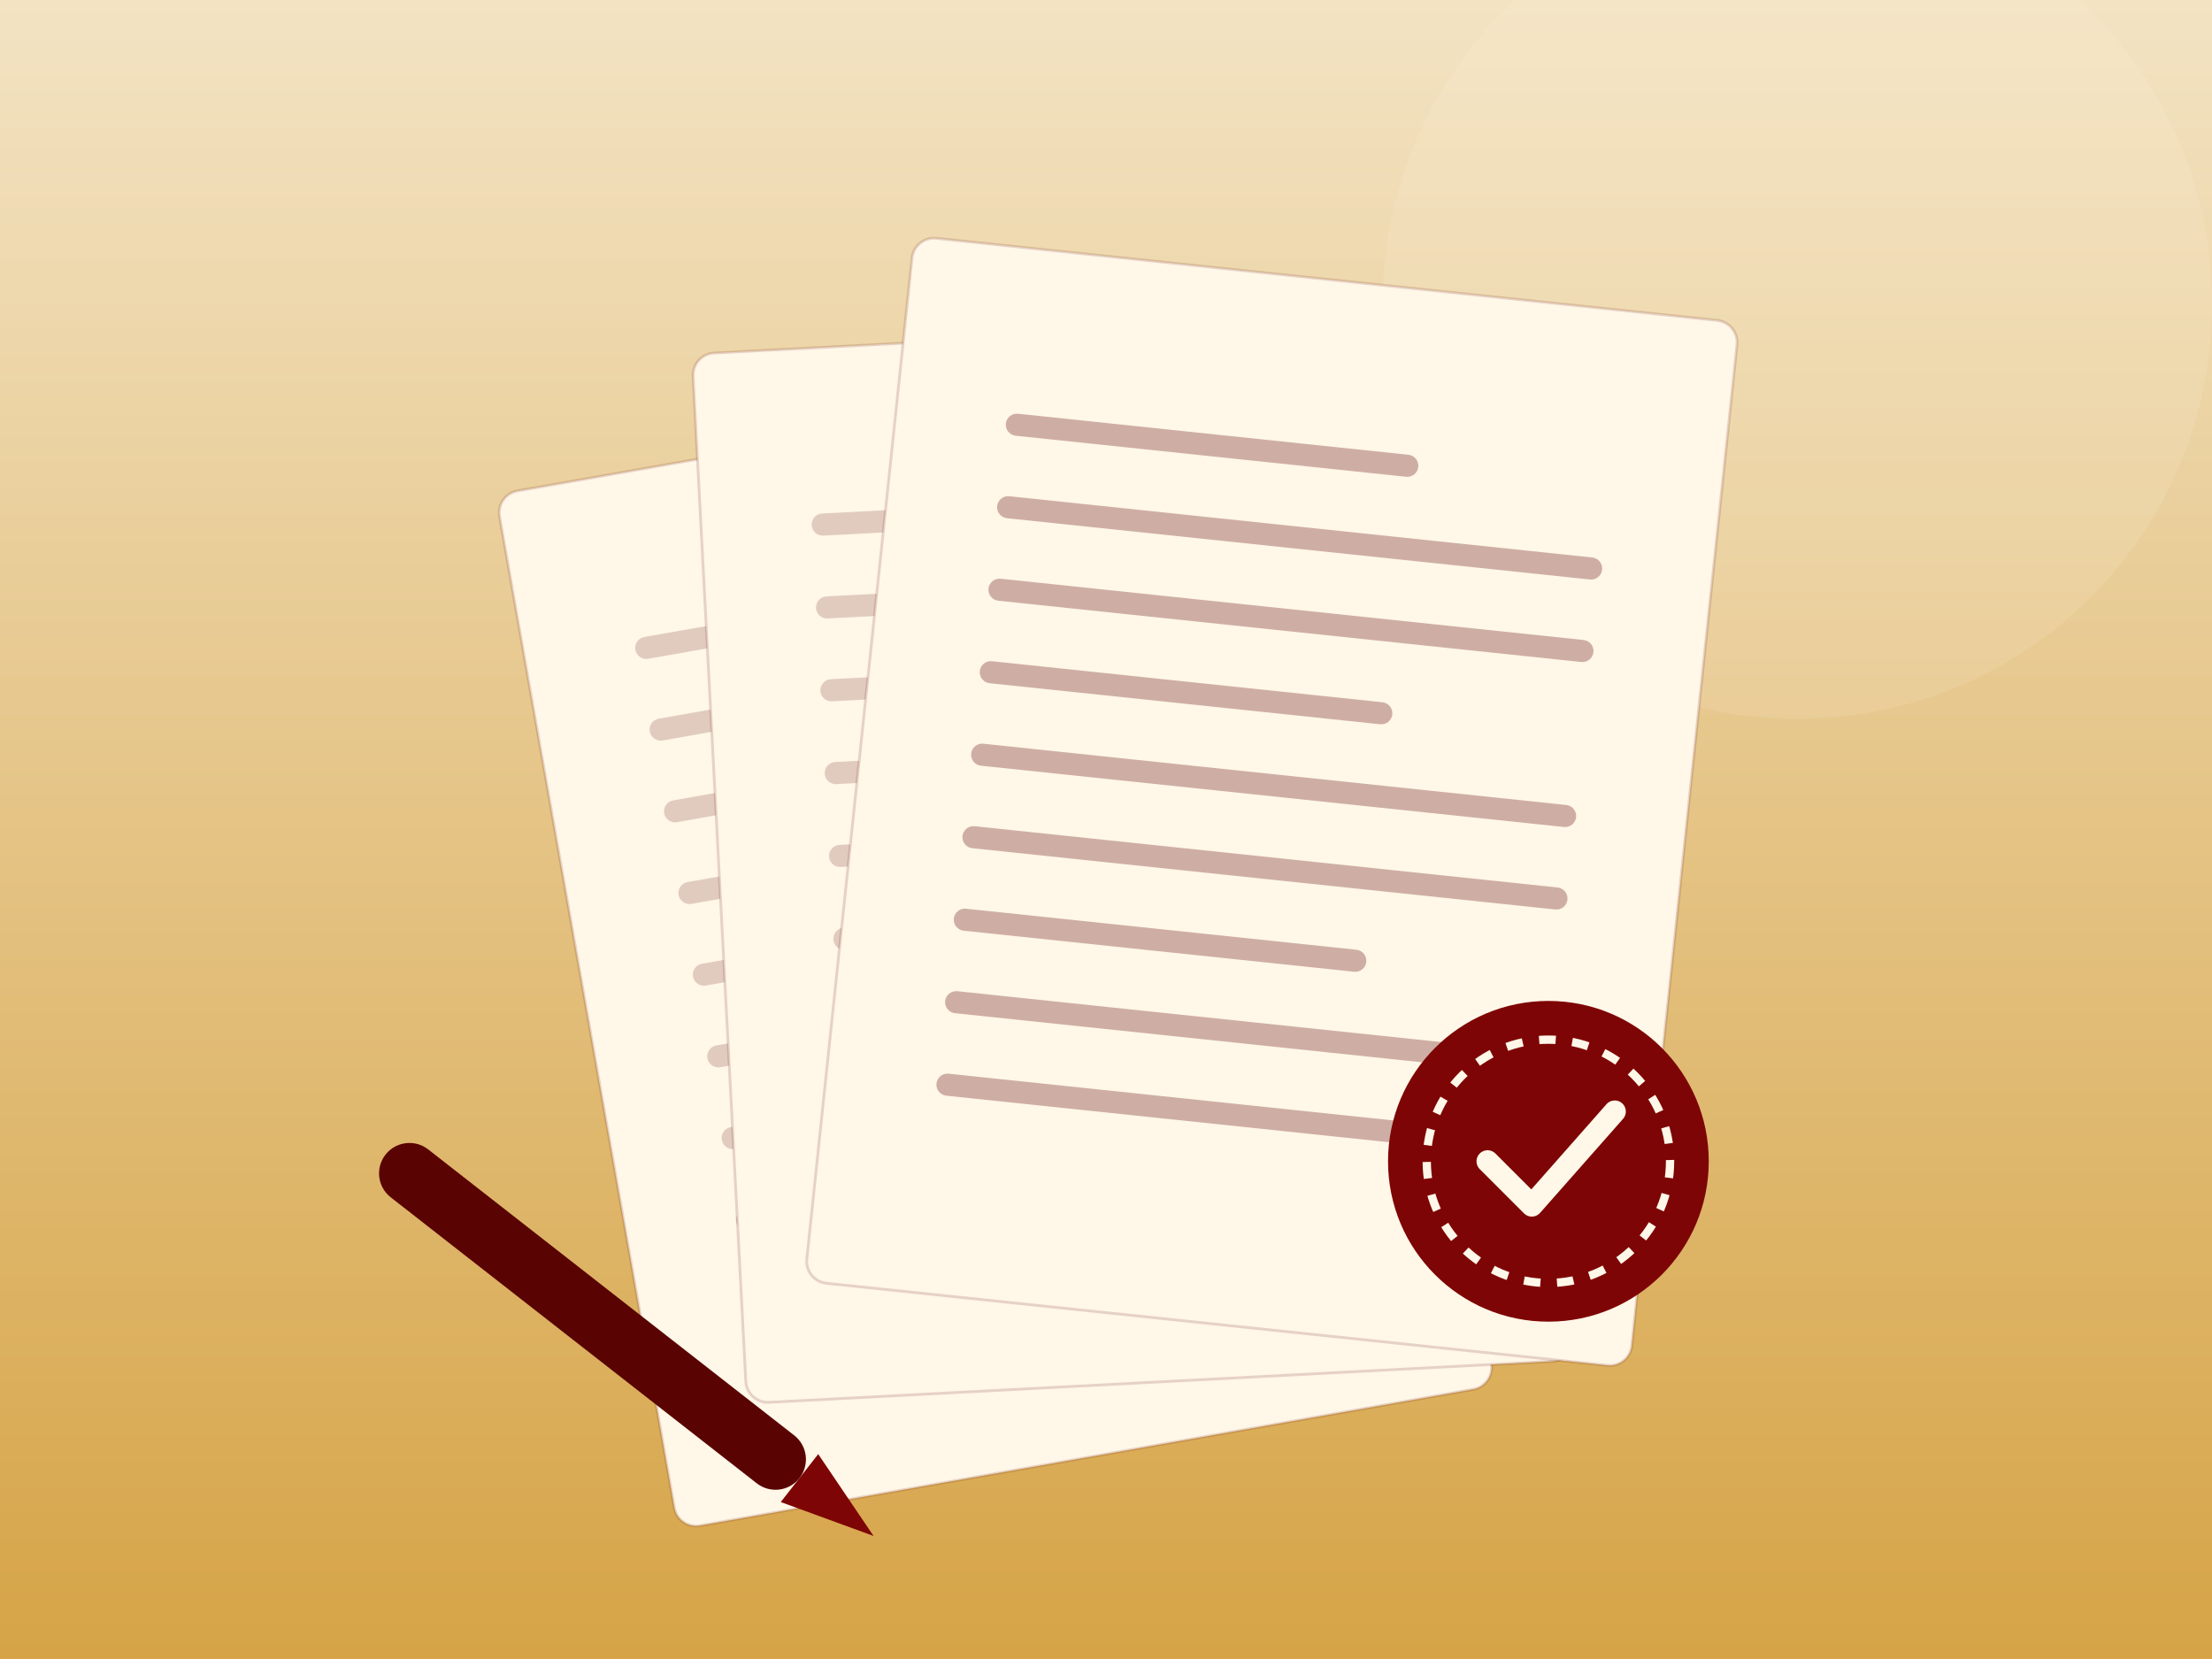
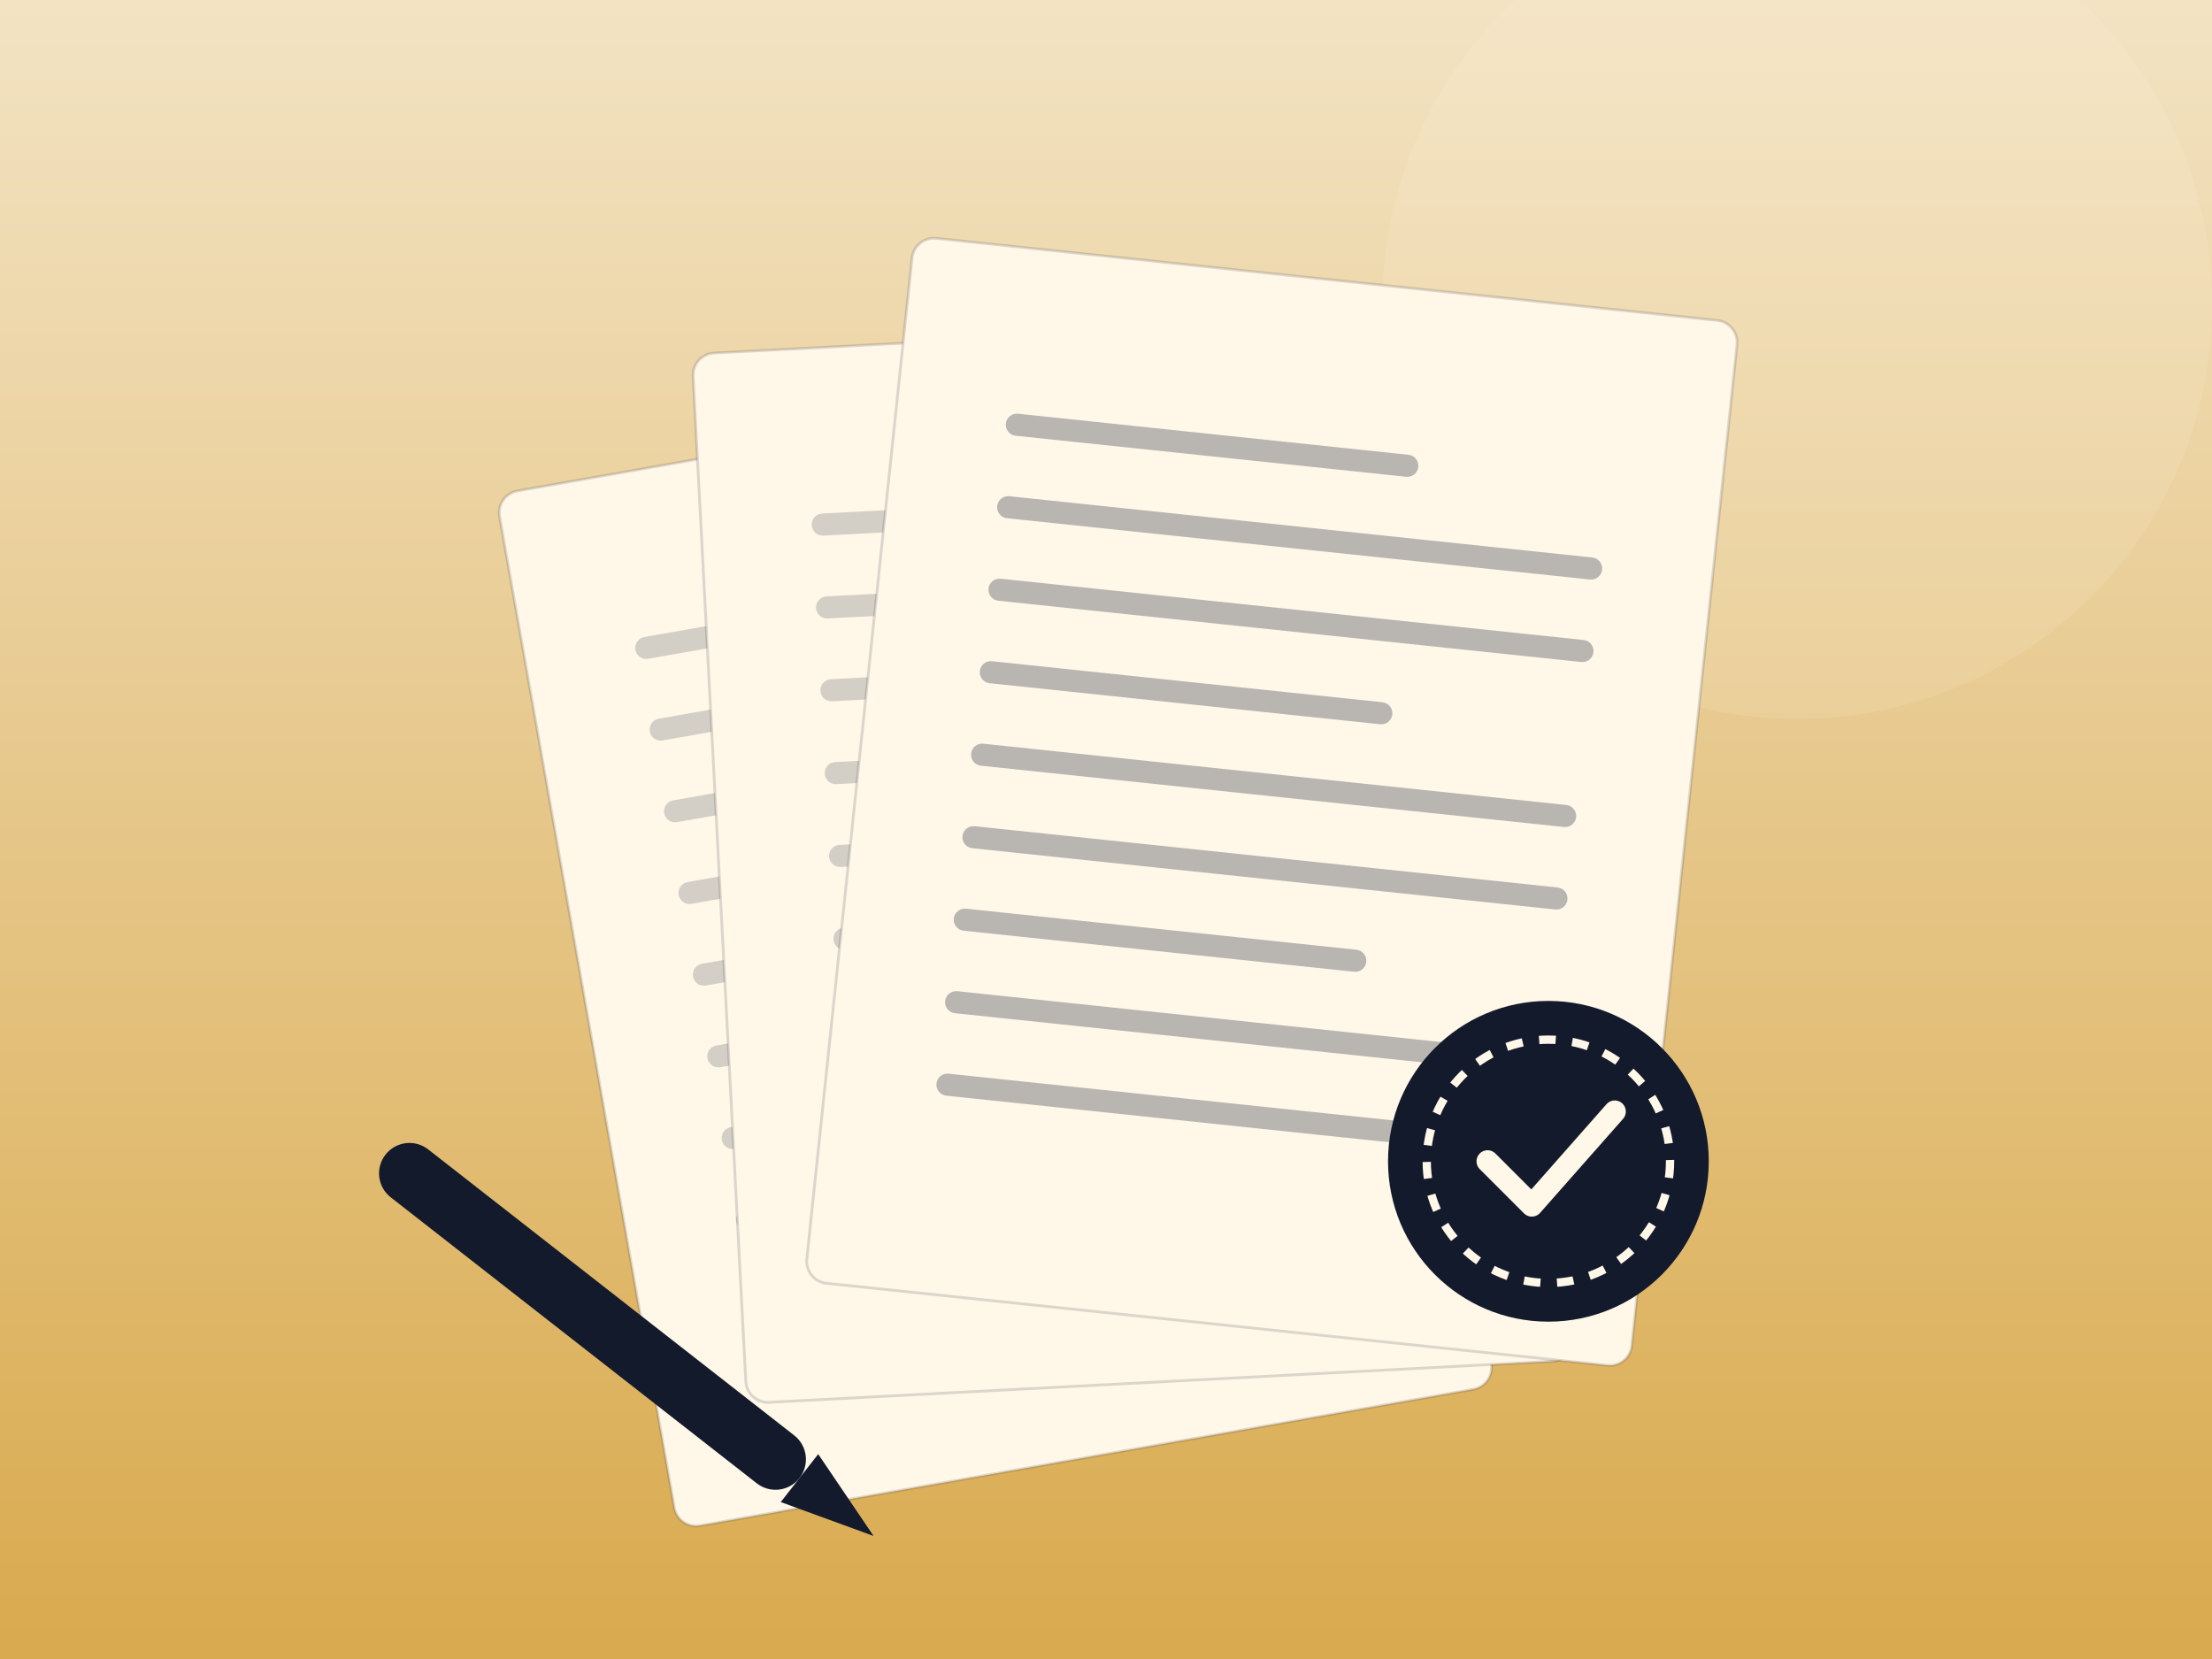
<svg xmlns="http://www.w3.org/2000/svg" viewBox="0 0 800 600" preserveAspectRatio="xMidYMid slice" role="img">
  <defs>
    <linearGradient id="sky" x1="0" y1="0" x2="0" y2="1">
      <stop offset="0" stop-color="#f3e3c3" />
-       <stop offset="1" stop-color="#d6a447" />
+       <stop offset="1" stop-color="#d9aa4e" />
    </linearGradient>
  </defs>
  <rect width="800" height="600" fill="url(#sky)" />
  <circle cx="650" cy="110" r="150" fill="#fff7e8" opacity=".12" />
  <g transform="translate(-40,30) rotate(-10 400 310)">
-     <rect x="250" y="120" width="300" height="380" rx="8" fill="#fff7e8" stroke="#5a0303" stroke-opacity=".15" />
-     <rect x="290" y="180" width="150" height="8" rx="4" fill="#5a0303" opacity="0.18" />
-     <rect x="290" y="210" width="220" height="8" rx="4" fill="#5a0303" opacity="0.18" />
-     <rect x="290" y="240" width="220" height="8" rx="4" fill="#5a0303" opacity="0.18" />
-     <rect x="290" y="270" width="150" height="8" rx="4" fill="#5a0303" opacity="0.18" />
-     <rect x="290" y="300" width="220" height="8" rx="4" fill="#5a0303" opacity="0.18" />
-     <rect x="290" y="330" width="220" height="8" rx="4" fill="#5a0303" opacity="0.18" />
-     <rect x="290" y="360" width="150" height="8" rx="4" fill="#5a0303" opacity="0.18" />
-     <rect x="290" y="390" width="220" height="8" rx="4" fill="#5a0303" opacity="0.18" />
-     <rect x="290" y="420" width="220" height="8" rx="4" fill="#5a0303" opacity="0.18" />
+     <rect x="250" y="120" width="300" height="380" rx="8" fill="#fff7e8" stroke="#131a2c" stroke-opacity=".15" />
+     <rect x="290" y="180" width="150" height="8" rx="4" fill="#131a2c" opacity="0.18" />
+     <rect x="290" y="210" width="220" height="8" rx="4" fill="#131a2c" opacity="0.18" />
+     <rect x="290" y="240" width="220" height="8" rx="4" fill="#131a2c" opacity="0.18" />
+     <rect x="290" y="270" width="150" height="8" rx="4" fill="#131a2c" opacity="0.18" />
+     <rect x="290" y="300" width="220" height="8" rx="4" fill="#131a2c" opacity="0.18" />
+     <rect x="290" y="330" width="220" height="8" rx="4" fill="#131a2c" opacity="0.18" />
+     <rect x="290" y="360" width="150" height="8" rx="4" fill="#131a2c" opacity="0.18" />
+     <rect x="290" y="390" width="220" height="8" rx="4" fill="#131a2c" opacity="0.18" />
+     <rect x="290" y="420" width="220" height="8" rx="4" fill="#131a2c" opacity="0.18" />
  </g>
  <g transform="translate(10,0) rotate(-3 400 310)">
-     <rect x="250" y="120" width="300" height="380" rx="8" fill="#fff7e8" stroke="#5a0303" stroke-opacity=".15" />
-     <rect x="290" y="180" width="150" height="8" rx="4" fill="#5a0303" opacity="0.18" />
-     <rect x="290" y="210" width="220" height="8" rx="4" fill="#5a0303" opacity="0.18" />
-     <rect x="290" y="240" width="220" height="8" rx="4" fill="#5a0303" opacity="0.18" />
-     <rect x="290" y="270" width="150" height="8" rx="4" fill="#5a0303" opacity="0.18" />
-     <rect x="290" y="300" width="220" height="8" rx="4" fill="#5a0303" opacity="0.18" />
-     <rect x="290" y="330" width="220" height="8" rx="4" fill="#5a0303" opacity="0.18" />
-     <rect x="290" y="360" width="150" height="8" rx="4" fill="#5a0303" opacity="0.18" />
-     <rect x="290" y="390" width="220" height="8" rx="4" fill="#5a0303" opacity="0.18" />
-     <rect x="290" y="420" width="220" height="8" rx="4" fill="#5a0303" opacity="0.18" />
+     <rect x="250" y="120" width="300" height="380" rx="8" fill="#fff7e8" stroke="#131a2c" stroke-opacity=".15" />
+     <rect x="290" y="180" width="150" height="8" rx="4" fill="#131a2c" opacity="0.18" />
+     <rect x="290" y="210" width="220" height="8" rx="4" fill="#131a2c" opacity="0.18" />
+     <rect x="290" y="240" width="220" height="8" rx="4" fill="#131a2c" opacity="0.18" />
+     <rect x="290" y="270" width="150" height="8" rx="4" fill="#131a2c" opacity="0.18" />
+     <rect x="290" y="300" width="220" height="8" rx="4" fill="#131a2c" opacity="0.18" />
+     <rect x="290" y="330" width="220" height="8" rx="4" fill="#131a2c" opacity="0.18" />
+     <rect x="290" y="360" width="150" height="8" rx="4" fill="#131a2c" opacity="0.18" />
+     <rect x="290" y="390" width="220" height="8" rx="4" fill="#131a2c" opacity="0.18" />
+     <rect x="290" y="420" width="220" height="8" rx="4" fill="#131a2c" opacity="0.18" />
  </g>
  <g transform="translate(60,-20) rotate(6 400 310)">
-     <rect x="250" y="120" width="300" height="380" rx="8" fill="#fff7e8" stroke="#5a0303" stroke-opacity=".15" />
-     <rect x="290" y="180" width="150" height="8" rx="4" fill="#5a0303" opacity="0.3" />
-     <rect x="290" y="210" width="220" height="8" rx="4" fill="#5a0303" opacity="0.3" />
-     <rect x="290" y="240" width="220" height="8" rx="4" fill="#5a0303" opacity="0.3" />
-     <rect x="290" y="270" width="150" height="8" rx="4" fill="#5a0303" opacity="0.3" />
-     <rect x="290" y="300" width="220" height="8" rx="4" fill="#5a0303" opacity="0.3" />
-     <rect x="290" y="330" width="220" height="8" rx="4" fill="#5a0303" opacity="0.3" />
-     <rect x="290" y="360" width="150" height="8" rx="4" fill="#5a0303" opacity="0.3" />
-     <rect x="290" y="390" width="220" height="8" rx="4" fill="#5a0303" opacity="0.3" />
-     <rect x="290" y="420" width="220" height="8" rx="4" fill="#5a0303" opacity="0.3" />
+     <rect x="250" y="120" width="300" height="380" rx="8" fill="#fff7e8" stroke="#131a2c" stroke-opacity=".15" />
+     <rect x="290" y="180" width="150" height="8" rx="4" fill="#131a2c" opacity="0.3" />
+     <rect x="290" y="210" width="220" height="8" rx="4" fill="#131a2c" opacity="0.3" />
+     <rect x="290" y="240" width="220" height="8" rx="4" fill="#131a2c" opacity="0.3" />
+     <rect x="290" y="270" width="150" height="8" rx="4" fill="#131a2c" opacity="0.3" />
+     <rect x="290" y="300" width="220" height="8" rx="4" fill="#131a2c" opacity="0.3" />
+     <rect x="290" y="330" width="220" height="8" rx="4" fill="#131a2c" opacity="0.3" />
+     <rect x="290" y="360" width="150" height="8" rx="4" fill="#131a2c" opacity="0.3" />
+     <rect x="290" y="390" width="220" height="8" rx="4" fill="#131a2c" opacity="0.3" />
+     <rect x="290" y="420" width="220" height="8" rx="4" fill="#131a2c" opacity="0.3" />
  </g>
-   <circle cx="560" cy="420" r="58" fill="#7e0505" />
+   <circle cx="560" cy="420" r="58" fill="#131a2c" />
  <circle cx="560" cy="420" r="44" fill="none" stroke="#fff7e8" stroke-width="3" stroke-dasharray="6 6" />
  <path d="m538 420 16 16 30-34" fill="none" stroke="#fff7e8" stroke-width="8" stroke-linecap="round" stroke-linejoin="round" />
  <g transform="rotate(38 200 470)">
-     <rect x="120" y="455" width="190" height="22" rx="11" fill="#5a0303" />
-     <path d="M310 455 l34 11 -34 11z" fill="#7e0505" />
+     <rect x="120" y="455" width="190" height="22" rx="11" fill="#131a2c" />
+     <path d="M310 455 l34 11 -34 11z" fill="#131a2c" />
  </g>
</svg>
